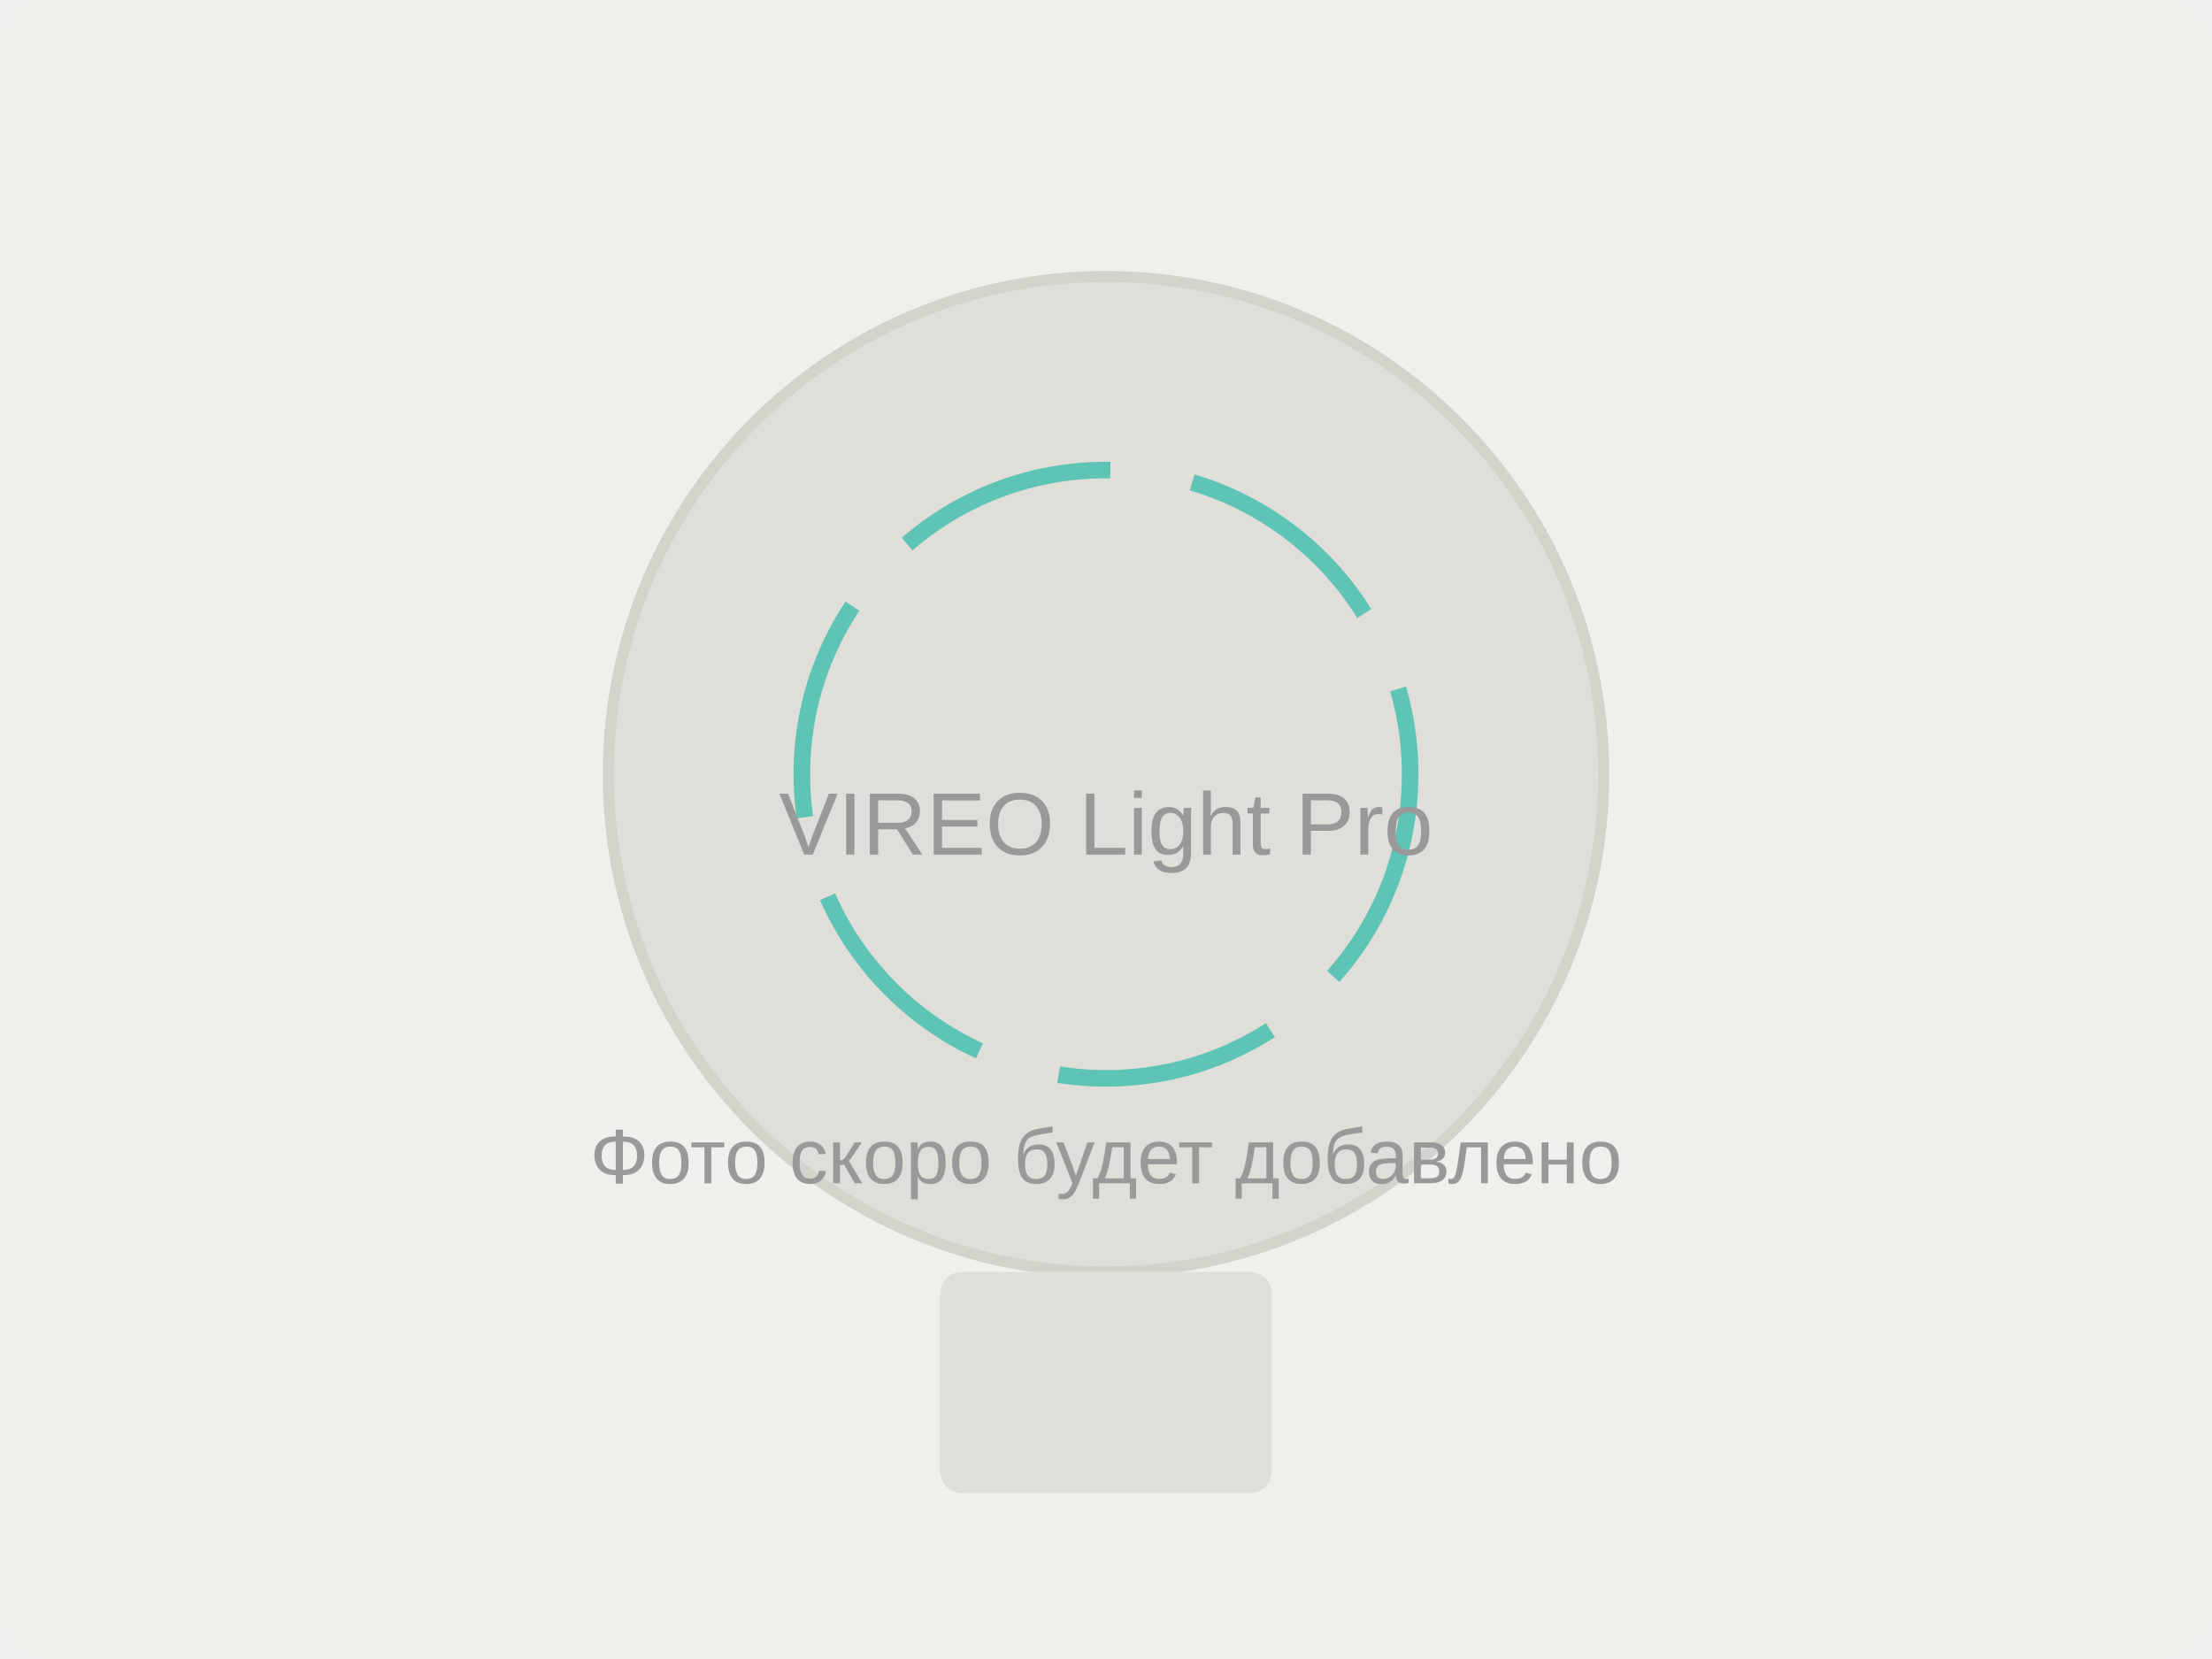
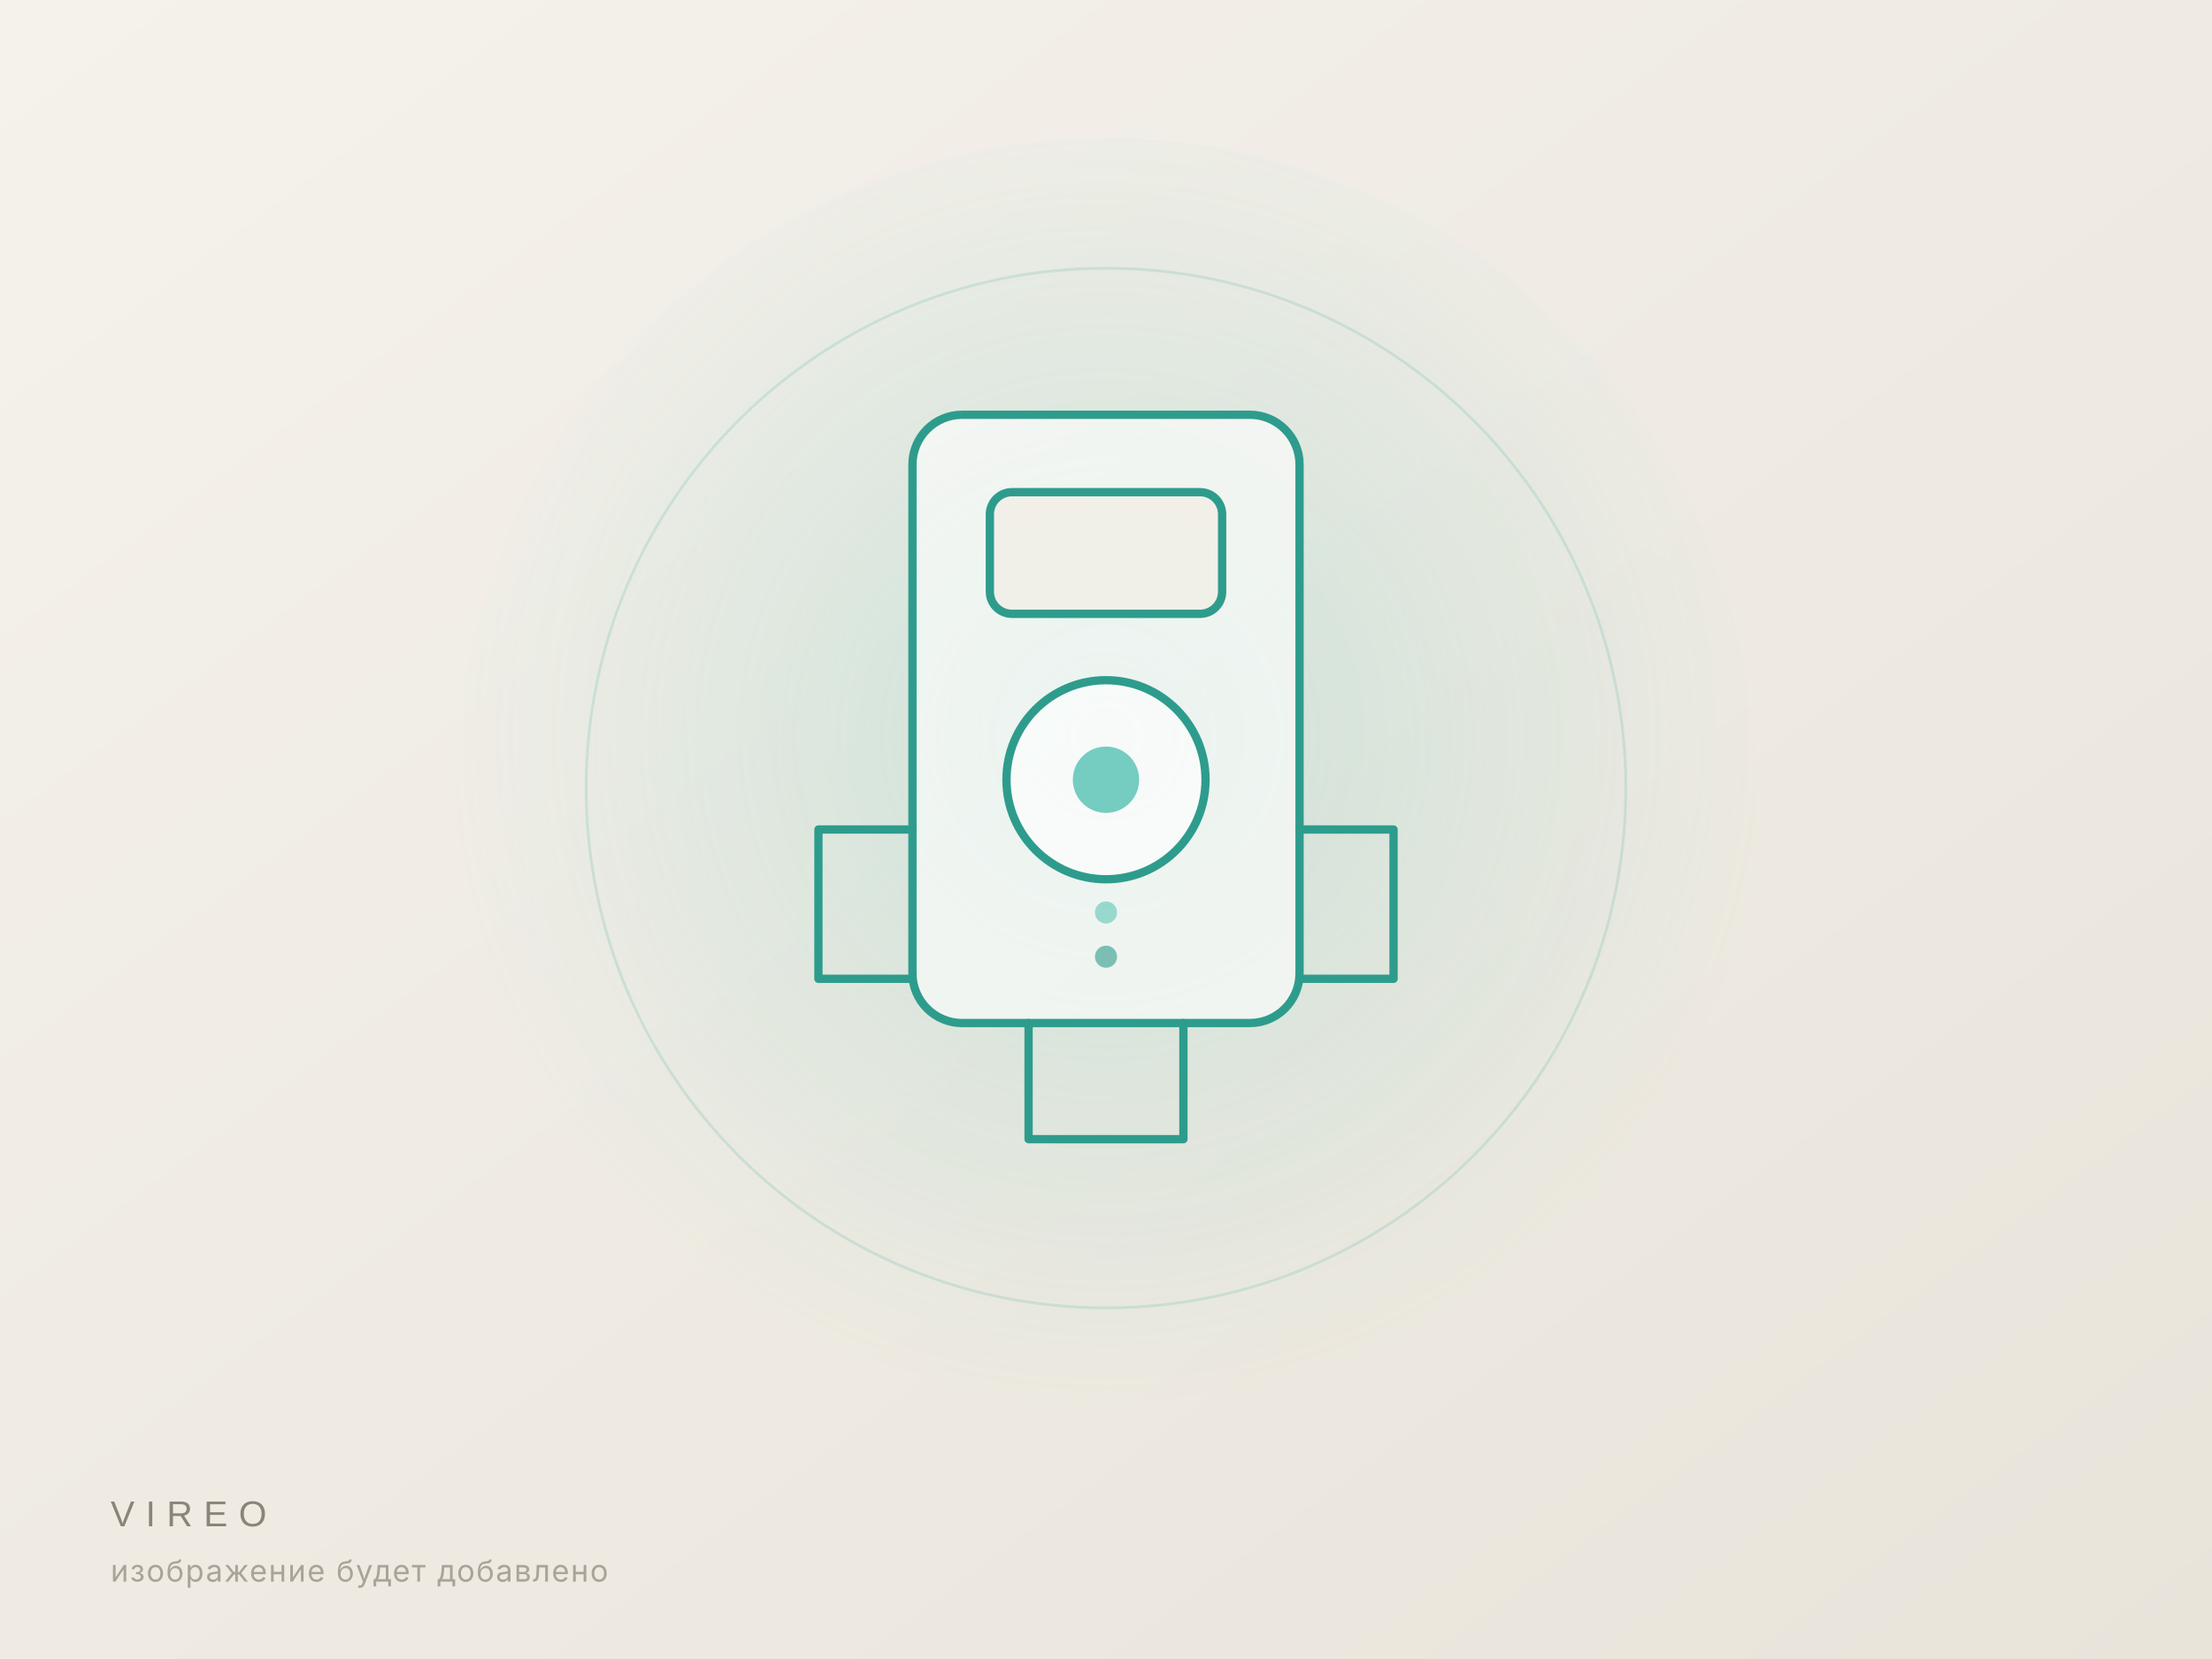
- <svg xmlns="http://www.w3.org/2000/svg" viewBox="0 0 400 300">
-   <rect width="400" height="300" fill="#f0efeb" rx="8" />
-   <circle cx="200" cy="140" r="90" fill="#e0ded8" stroke="#d3d2cb" stroke-width="2" />
-   <circle cx="200" cy="140" r="55" fill="none" stroke="#5EC4B6" stroke-width="3" stroke-dasharray="40 15" />
-   <rect x="170" y="230" width="60" height="40" fill="#e0ded8" rx="4" />
-   <text x="50%" y="50%" font-family="Arial, sans-serif" font-size="16" fill="#999" text-anchor="middle" dominant-baseline="middle">VIREO Light Pro</text>
-   <text x="50%" y="70%" font-family="Arial, sans-serif" font-size="14" fill="#999" text-anchor="middle" dominant-baseline="middle">Фото скоро будет добавлено</text>
+ <svg xmlns="http://www.w3.org/2000/svg" viewBox="0 0 800 600">
+   <defs>
+     <linearGradient id="bg" x1="0" y1="0" x2="1" y2="1">
+       <stop offset="0" stop-color="#F5F2EC" />
+       <stop offset="1" stop-color="#E9E4DA" />
+     </linearGradient>
+     <radialGradient id="glow" cx="50%" cy="46%" r="52%">
+       <stop offset="0" stop-color="#5EC4B6" stop-opacity=".24" />
+       <stop offset="1" stop-color="#5EC4B6" stop-opacity="0" />
+     </radialGradient>
+   </defs>
+   <rect width="800" height="600" fill="url(#bg)" />
+   <circle cx="400" cy="285" r="235" fill="url(#glow)" />
+   <circle cx="400" cy="285" r="188" fill="none" stroke="#2E9C8D" stroke-opacity=".16" />
+   <g stroke="#2E9C8D" stroke-width="3" fill="#FFFFFF" fill-opacity=".6" stroke-linejoin="round" stroke-linecap="round">
+     <rect x="330" y="150" width="140" height="220" rx="18" />
+     <rect x="358" y="178" width="84" height="44" rx="8" fill="#F1EEE7" fill-opacity=".9" />
+     <circle cx="400" cy="282" r="36" />
+     <circle cx="400" cy="282" r="12" fill="#5EC4B6" fill-opacity=".85" stroke="none" />
+     <path d="M372 370v42h56v-42" fill="none" />
+     <path d="M330 300h-34v54h34" fill="none" />
+     <path d="M470 300h34v54h-34" fill="none" />
+     <circle cx="400" cy="330" r="4" fill="#5EC4B6" stroke="none" />
+     <circle cx="400" cy="346" r="4" fill="#2E9C8D" stroke="none" stroke-opacity=".4" />
+   </g>
+   <text x="40" y="552" font-family="Jost, Arial, sans-serif" font-size="13" letter-spacing="4" fill="#8A857B">VIREO</text>
+   <text x="40" y="572" font-family="Inter, Arial, sans-serif" font-size="11" letter-spacing=".5" fill="#A9A399">изображение будет добавлено</text>
</svg>
